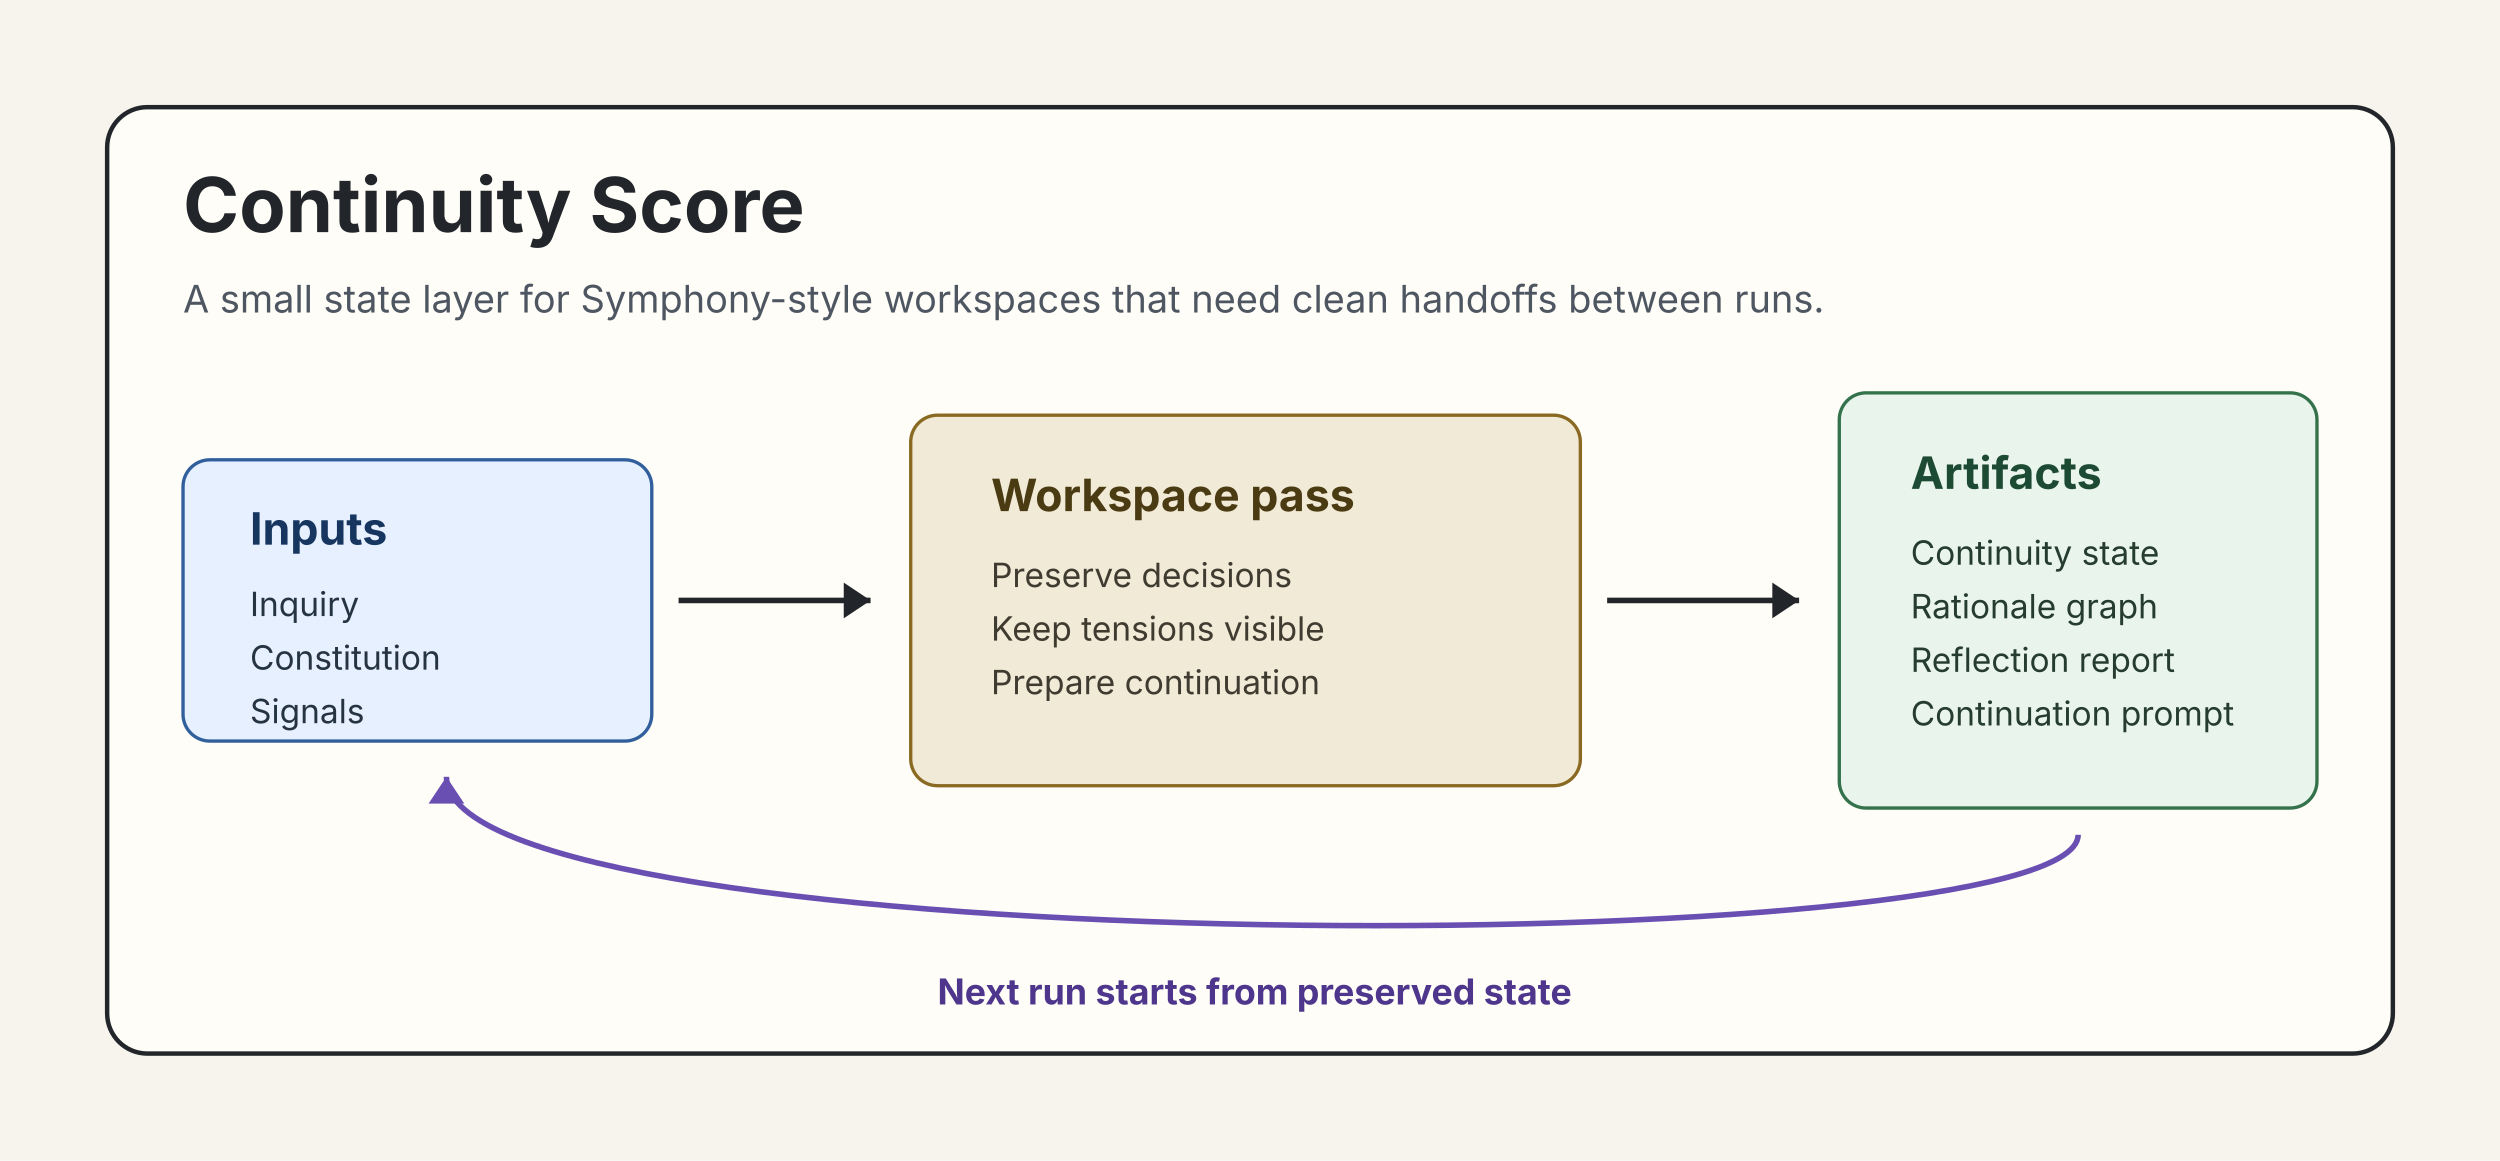
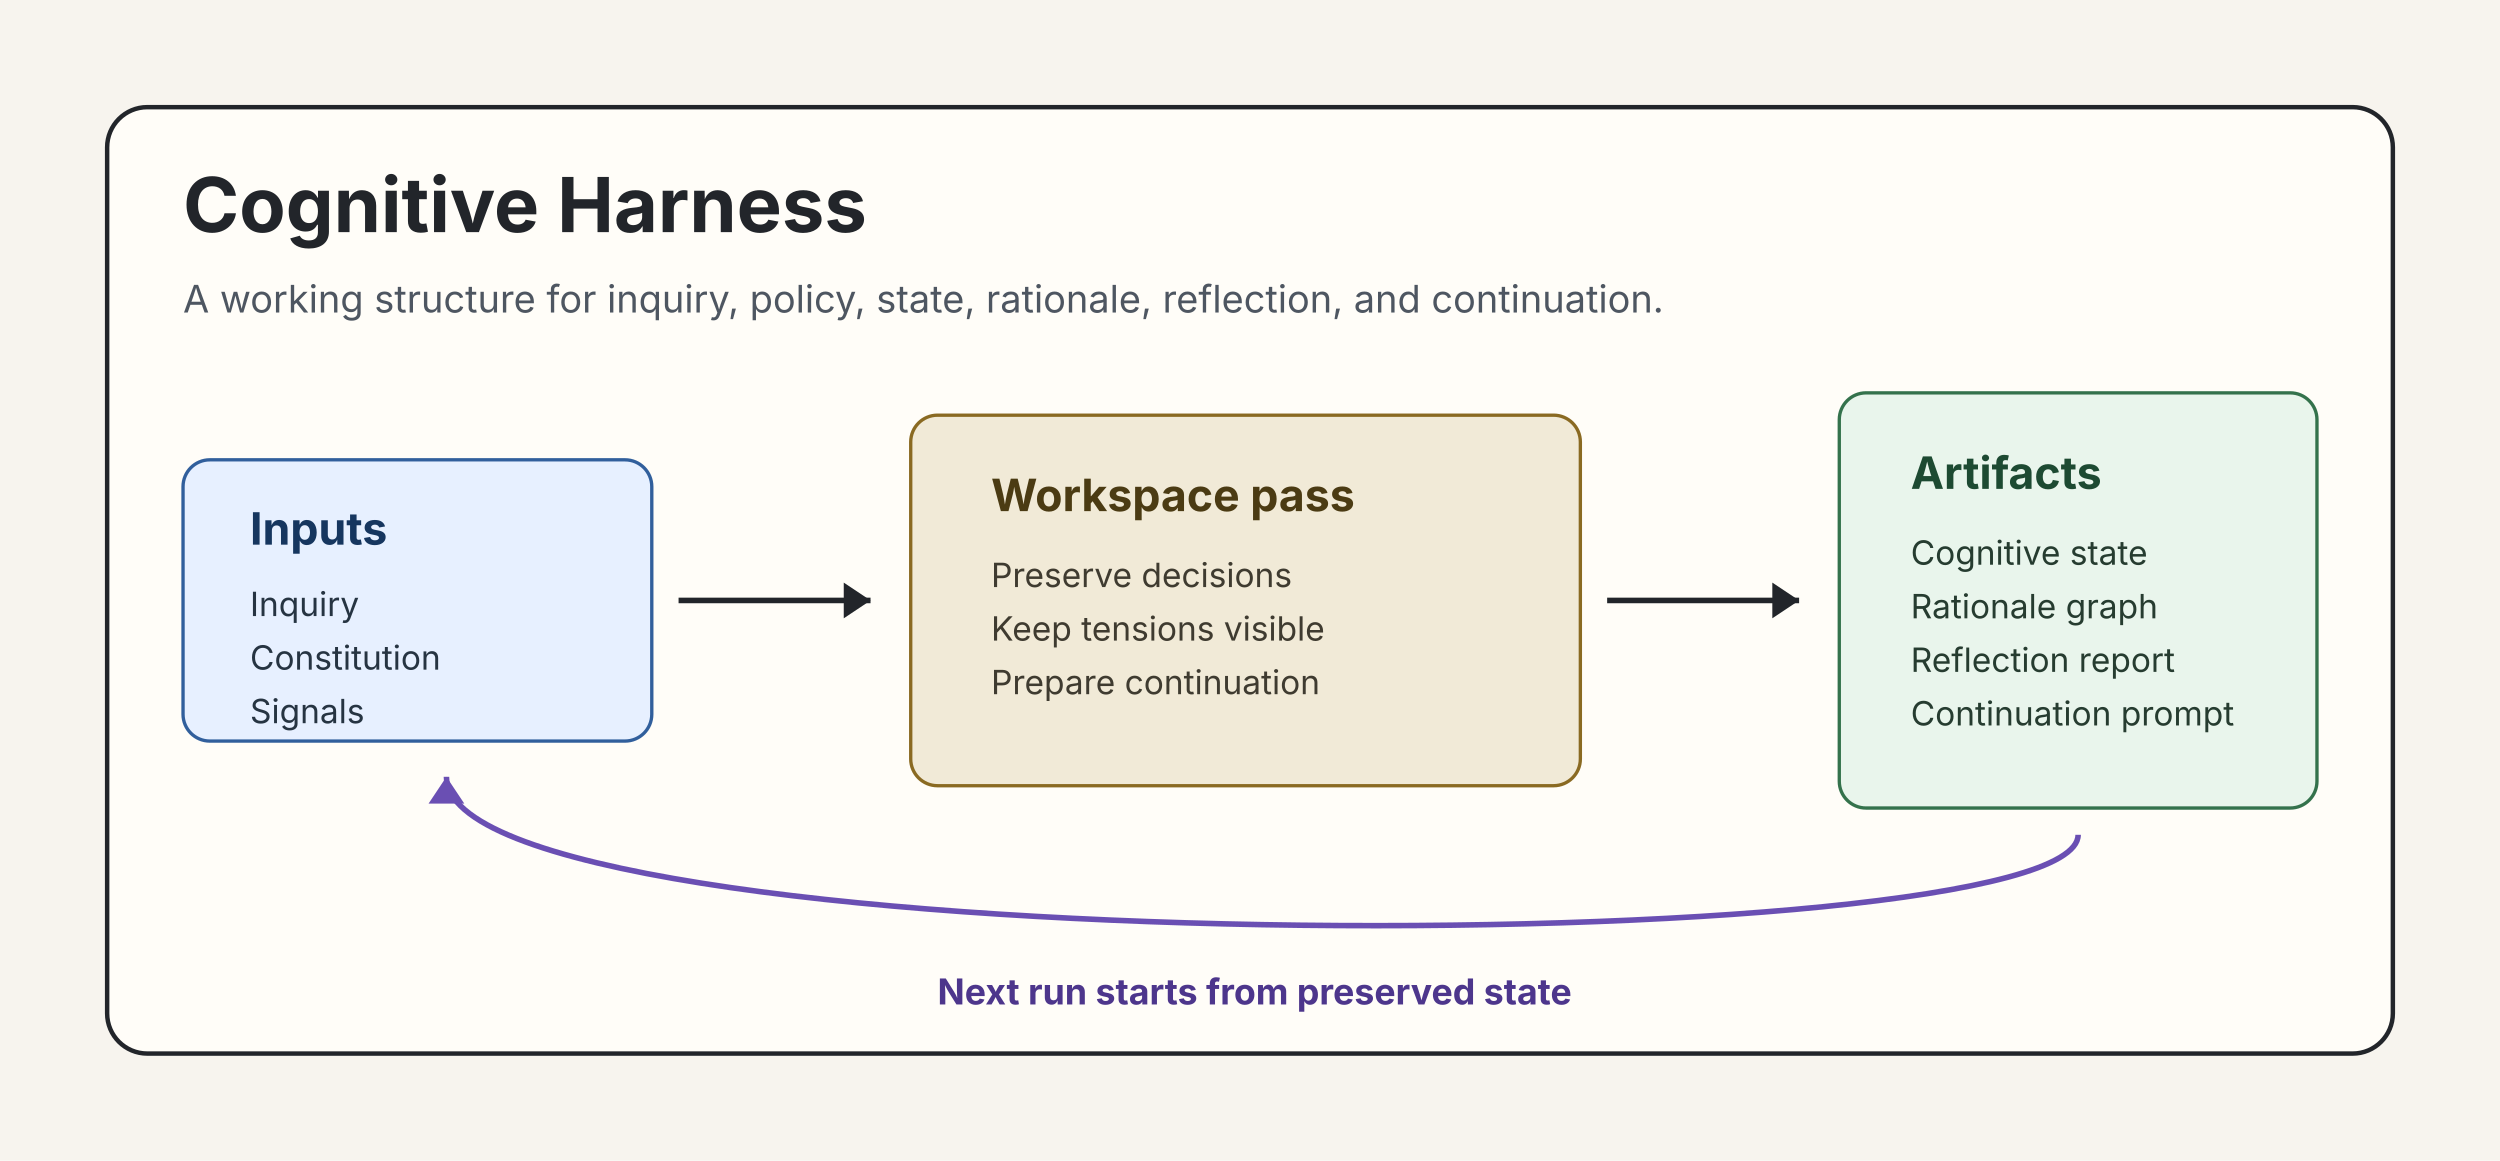
<svg xmlns="http://www.w3.org/2000/svg" width="1120" height="520" viewBox="0 0 1120 520" role="img" aria-labelledby="title desc">
  <rect width="1120" height="520" fill="#f7f4ee" />
  <rect x="48" y="48" width="1024" height="424" rx="18" fill="#fffdf8" stroke="#22252a" stroke-width="2" />
-   <text x="82" y="104" font-family="Inter, Arial, sans-serif" font-size="34" font-weight="700" fill="#22252a">Continuity Score</text>
-   <text x="82" y="140" font-family="Inter, Arial, sans-serif" font-size="17" fill="#4e5661">A small state layer for Symphony-style workspaces that need clean handoffs between runs.</text>
+   <text x="82" y="104" font-family="Inter, Arial, sans-serif" font-size="34" font-weight="700" fill="#22252a">Cognitive Harness</text>
+   <text x="82" y="140" font-family="Inter, Arial, sans-serif" font-size="17" fill="#4e5661">A working structure for inquiry, policy, state, rationale, reflection, and continuation.</text>
  <g font-family="Inter, Arial, sans-serif">
    <rect x="82" y="206" width="210" height="126" rx="12" fill="#e7f0ff" stroke="#315f9c" stroke-width="1.5" />
    <text x="112" y="244" font-size="20" font-weight="700" fill="#16365f">Inputs</text>
    <text x="112" y="276" font-size="15" fill="#263442">Inquiry</text>
    <text x="112" y="300" font-size="15" fill="#263442">Constitution</text>
    <text x="112" y="324" font-size="15" fill="#263442">Signals</text>
    <path d="M304 269 H390" stroke="#22252a" stroke-width="2.5" fill="none" />
    <path d="M390 269 l-12 -8 v16 z" fill="#22252a" />
    <rect x="408" y="186" width="300" height="166" rx="12" fill="#f1ead7" stroke="#8a6a22" stroke-width="1.5" />
    <text x="444" y="229" font-size="20" font-weight="700" fill="#4b3b13">Workspace pass</text>
    <text x="444" y="263" font-size="15" fill="#3f3b30">Preserve decisions</text>
    <text x="444" y="287" font-size="15" fill="#3f3b30">Keep tensions visible</text>
    <text x="444" y="311" font-size="15" fill="#3f3b30">Prepare continuation</text>
    <path d="M720 269 H806" stroke="#22252a" stroke-width="2.5" fill="none" />
    <path d="M806 269 l-12 -8 v16 z" fill="#22252a" />
    <rect x="824" y="176" width="214" height="186" rx="12" fill="#e9f5ec" stroke="#34724c" stroke-width="1.5" />
    <text x="856" y="219" font-size="20" font-weight="700" fill="#1d4a32">Artifacts</text>
-     <text x="856" y="253" font-size="15" fill="#263c30">Continuity state</text>
+     <text x="856" y="253" font-size="15" fill="#263c30">Cognitive state</text>
    <text x="856" y="277" font-size="15" fill="#263c30">Rationale graph</text>
    <text x="856" y="301" font-size="15" fill="#263c30">Reflection report</text>
    <text x="856" y="325" font-size="15" fill="#263c30">Continuation prompt</text>
    <path d="M931 374 C931 432 200 432 200 348" stroke="#6a4fb3" stroke-width="2.5" fill="none" />
    <path d="M200 348 l-8 12 h16 z" fill="#6a4fb3" />
    <text x="420" y="450" font-size="16" font-weight="700" fill="#4d368c">Next run starts from preserved state</text>
  </g>
</svg>
